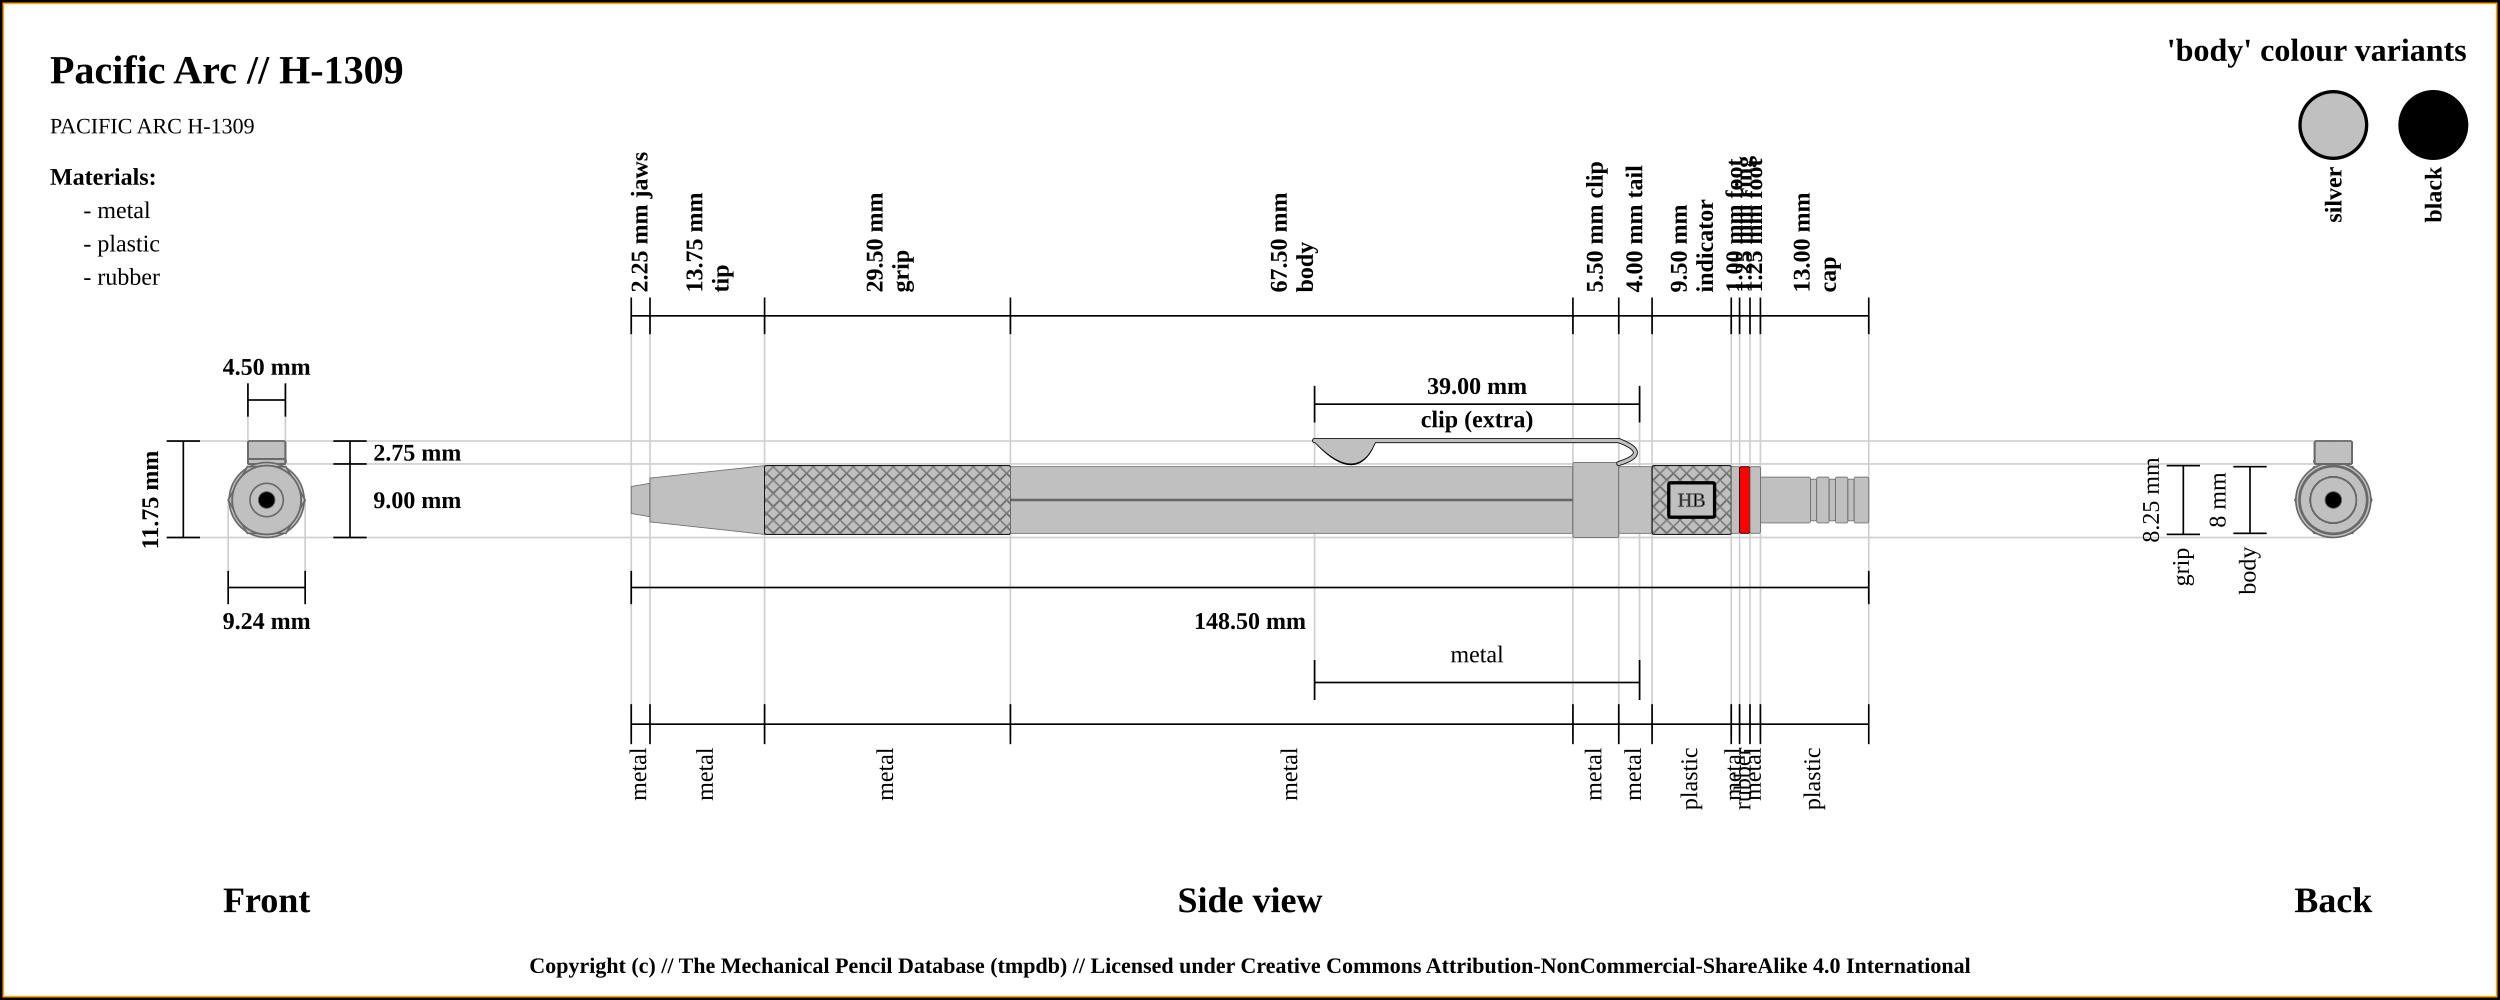
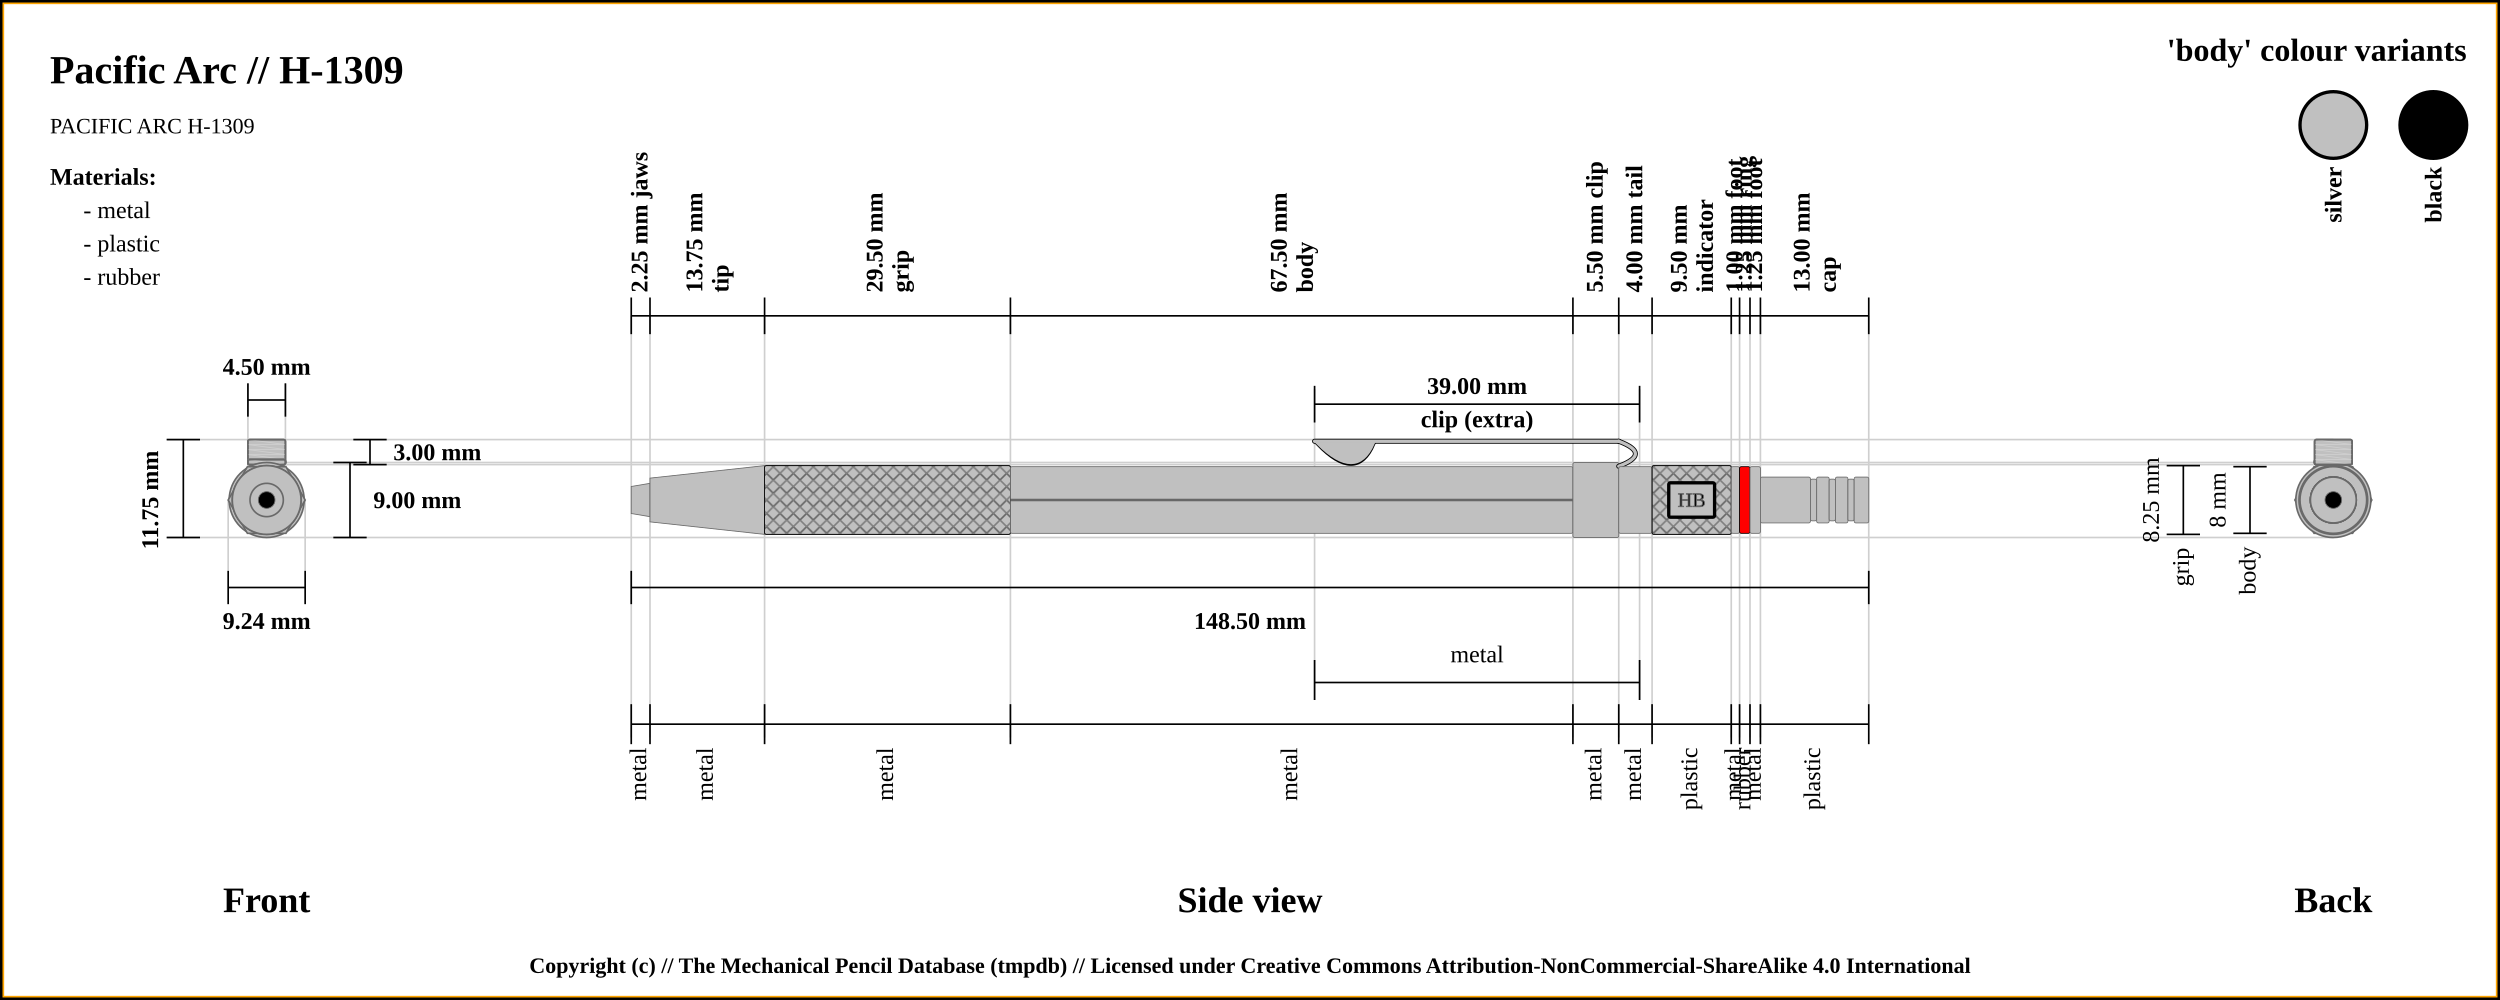
<svg xmlns="http://www.w3.org/2000/svg" width="1500" height="600">
  <pattern id="diagonalHatch" patternUnits="userSpaceOnUse" width="8" height="8">
    <rect width="6" height="6" fill="none" />
    <path stroke="dimgray" stroke-linecap="round" stroke-width="1" d="M 4,4 L 8,8" />
    <path stroke="dimgray" stroke-linecap="round" stroke-width="1" d="M 4,4 L 0,8" />
    <path stroke="gray" stroke-linecap="round" stroke-width="1" d="M 4,4 L 8,0" />
    <path stroke="gray" stroke-linecap="round" stroke-width="1" d="M 4,4 L 0,0" />
  </pattern>
  <rect x="0" y="0" width="1500" height="600" fill="white" stroke="black" stroke-width="4" />
  <rect x="2" y="2" width="1496" height="596" fill="white" stroke="orange" stroke-width="1" />
  <text x="30" y="50" font-size="2.0em" font-weight="bold"> Pacific Arc // H-1309 </text>
  <text x="30" y="80" font-size="1.1em"> PACIFIC ARC H-1309</text>
-   <line x1="100" y1="264.625" x2="1400" y2="264.625" stroke="#cfcfcf" stroke-width="1" />
-   <line x1="160" y1="278.375" x2="1400" y2="278.375" stroke="#cfcfcf" stroke-width="1" />
+   <line x1="100" y1="263.75" x2="1400" y2="263.75" stroke="#cfcfcf" stroke-width="1" />
+   <line x1="160" y1="278.75" x2="1400" y2="278.75" stroke="#cfcfcf" stroke-width="1" />
  <line x1="148.75" y1="230" x2="148.75" y2="300" stroke="#cfcfcf" stroke-width="1" />
  <line x1="171.25" y1="230" x2="171.25" y2="300" stroke="#cfcfcf" stroke-width="1" />
-   <line x1="1400" y1="277.5" x2="1400" y2="277.5" stroke="#cfcfcf" stroke-width="1" />
+   <line x1="160" y1="277.5" x2="1400" y2="277.5" stroke="#cfcfcf" stroke-width="1" />
  <line x1="100" y1="322.5" x2="1400" y2="322.5" stroke="#cfcfcf" stroke-width="1" />
  <line x1="136.906" y1="342.5" x2="136.906" y2="300" stroke="#cfcfcf" stroke-width="1" />
  <line x1="183.094" y1="342.5" x2="183.094" y2="300" stroke="#cfcfcf" stroke-width="1" />
  <line x1="378.75" y1="189.5" x2="378.75" y2="442.5" stroke="#cfcfcf" stroke-width="1" />
  <line x1="390" y1="189.5" x2="390" y2="442.5" stroke="#cfcfcf" stroke-width="1" />
  <line x1="458.75" y1="189.5" x2="458.75" y2="442.5" stroke="#cfcfcf" stroke-width="1" />
  <line x1="606.25" y1="189.5" x2="606.25" y2="442.5" stroke="#cfcfcf" stroke-width="1" />
  <line x1="943.75" y1="189.5" x2="943.75" y2="442.5" stroke="#cfcfcf" stroke-width="1" />
  <line x1="788.75" y1="233.5" x2="788.75" y2="420" stroke="#cfcfcf" stroke-width="1" />
  <line x1="983.75" y1="233.5" x2="983.75" y2="420" stroke="#cfcfcf" stroke-width="1" />
  <line x1="971.25" y1="189.5" x2="971.25" y2="442.5" stroke="#cfcfcf" stroke-width="1" />
  <line x1="991.25" y1="189.5" x2="991.25" y2="442.5" stroke="#cfcfcf" stroke-width="1" />
  <line x1="1038.75" y1="189.5" x2="1038.75" y2="442.5" stroke="#cfcfcf" stroke-width="1" />
  <line x1="1043.75" y1="189.5" x2="1043.75" y2="442.5" stroke="#cfcfcf" stroke-width="1" />
  <line x1="1050" y1="189.5" x2="1050" y2="442.5" stroke="#cfcfcf" stroke-width="1" />
  <line x1="1056.25" y1="189.5" x2="1056.25" y2="442.5" stroke="#cfcfcf" stroke-width="1" />
  <line x1="1121.25" y1="189.5" x2="1121.25" y2="422.5" stroke="#cfcfcf" stroke-width="1" />
-   <line x1="100" y1="264.625" x2="120" y2="264.625" stroke="black" stroke-width="1" />
+   <line x1="100" y1="263.75" x2="120" y2="263.75" stroke="black" stroke-width="1" />
  <line x1="148.75" y1="230" x2="148.75" y2="250" stroke="black" stroke-width="1" />
  <line x1="171.25" y1="230" x2="171.25" y2="250" stroke="black" stroke-width="1" />
  <line x1="148.75" y1="240" x2="171.25" y2="240" stroke="black" stroke-width="1" />
  <text x="160" y="220" font-size="1.2em" font-weight="bold" text-anchor="middle" dominant-baseline="central">4.50 mm</text>
  <line x1="100" y1="322.5" x2="120" y2="322.5" stroke="black" stroke-width="1" />
-   <line x1="110" y1="264.625" x2="110" y2="322.5" stroke="black" stroke-width="1" />
-   <line x1="200" y1="264.625" x2="220" y2="264.625" stroke="black" stroke-width="1" />
-   <line x1="200" y1="278.375" x2="220" y2="278.375" stroke="black" stroke-width="1" />
-   <line x1="210" y1="264.625" x2="210" y2="278.375" stroke="black" stroke-width="1" />
-   <text x="224" y="271.5" font-size="1.2em" font-weight="bold" text-anchor="start" dominant-baseline="central">2.75 mm</text>
+   <line x1="110" y1="263.75" x2="110" y2="322.5" stroke="black" stroke-width="1" />
+   <line x1="212" y1="263.75" x2="232" y2="263.75" stroke="black" stroke-width="1" />
+   <line x1="212" y1="278.75" x2="232" y2="278.75" stroke="black" stroke-width="1" />
+   <line x1="222" y1="263.75" x2="222" y2="278.75" stroke="black" stroke-width="1" />
+   <text x="236" y="271.25" font-size="1.2em" font-weight="bold" text-anchor="start" dominant-baseline="central">3.00 mm</text>
+   <line x1="200" y1="277.5" x2="220" y2="277.5" stroke="black" stroke-width="1" />
  <line x1="200" y1="322.5" x2="220" y2="322.5" stroke="black" stroke-width="1" />
  <line x1="210" y1="322.5" x2="210" y2="277.5" stroke="black" stroke-width="1" />
  <text x="224" y="300" font-size="1.2em" font-weight="bold" text-anchor="start" dominant-baseline="central">9.00 mm</text>
  <text x="90" y="300" transform="rotate(-90, 90, 300)" font-size="1.2em" font-weight="bold" text-anchor="middle" dominant-baseline="central">11.75 mm</text>
  <text x="160" y="540" font-size="1.8em" font-weight="bold" text-anchor="middle" dominant-baseline="central">Front</text>
  <line x1="136.906" y1="352.5" x2="183.094" y2="352.5" stroke="black" stroke-width="1" />
  <line x1="136.906" y1="342.5" x2="136.906" y2="362.5" stroke="black" stroke-width="1" />
  <line x1="183.094" y1="342.5" x2="183.094" y2="362.5" stroke="black" stroke-width="1" />
  <text x="160" y="372.5" font-size="1.2em" font-weight="bold" text-anchor="middle" dominant-baseline="central">9.24 mm</text>
  <line x1="378.75" y1="178.5" x2="378.75" y2="200.5" stroke="black" stroke-width="1" />
  <text x="384.375" y="175.5" transform="rotate(-90, 384.375, 175.5)" font-size="1.2em" font-weight="bold" dominant-baseline="middle">2.25 mm jaws</text>
  <line x1="390" y1="178.5" x2="390" y2="200.5" stroke="black" stroke-width="1" />
  <text x="421.375" y="175.5" transform="rotate(-90, 421.375, 175.5)" font-size="1.2em" font-weight="bold" dominant-baseline="auto">13.75 mm</text>
  <text x="427.375" y="175.5" transform="rotate(-90, 427.375, 175.5)" font-size="1.2em" font-weight="bold" dominant-baseline="hanging">tip</text>
  <line x1="458.75" y1="178.5" x2="458.75" y2="200.5" stroke="black" stroke-width="1" />
  <text x="529.5" y="175.5" transform="rotate(-90, 529.5, 175.5)" font-size="1.2em" font-weight="bold" dominant-baseline="auto">29.50 mm</text>
  <text x="535.5" y="175.5" transform="rotate(-90, 535.5, 175.5)" font-size="1.2em" font-weight="bold" dominant-baseline="hanging">grip</text>
  <line x1="606.25" y1="178.5" x2="606.25" y2="200.5" stroke="black" stroke-width="1" />
  <text x="772" y="175.5" transform="rotate(-90, 772, 175.5)" font-size="1.2em" font-weight="bold" dominant-baseline="auto">67.50 mm</text>
  <text x="778" y="175.5" transform="rotate(-90, 778, 175.5)" font-size="1.2em" font-weight="bold" dominant-baseline="hanging">body</text>
  <line x1="943.75" y1="178.5" x2="943.75" y2="200.5" stroke="black" stroke-width="1" />
  <text x="957.5" y="175.5" transform="rotate(-90, 957.5, 175.5)" font-size="1.2em" font-weight="bold" dominant-baseline="middle">5.50 mm clip</text>
  <line x1="788.75" y1="253.5" x2="788.75" y2="231.5" stroke="black" stroke-width="1" />
  <line x1="788.75" y1="420" x2="788.75" y2="396" stroke="black" stroke-width="1" />
  <line x1="983.75" y1="396" x2="983.75" y2="420" stroke="black" stroke-width="1" />
  <line x1="983.75" y1="253.5" x2="983.75" y2="231.5" stroke="black" stroke-width="1" />
  <line x1="788.75" y1="242.5" x2="983.75" y2="242.5" stroke="black" stroke-width="1" />
  <line x1="788.75" y1="409.5" x2="983.75" y2="409.5" stroke="black" stroke-width="1" />
  <text x="886.25" y="392.5" font-size="1.2em" text-anchor="middle" dominant-baseline="central">metal</text>
  <text x="886.25" y="231.5" font-size="1.2em" font-weight="bold" text-anchor="middle" dominant-baseline="central">39.00 mm</text>
  <text x="886.25" y="251.5" font-size="1.2em" font-weight="bold" text-anchor="middle" dominant-baseline="central">clip (extra)</text>
  <line x1="971.25" y1="178.5" x2="971.25" y2="200.5" stroke="black" stroke-width="1" />
  <text x="981.25" y="175.5" transform="rotate(-90, 981.25, 175.5)" font-size="1.2em" font-weight="bold" dominant-baseline="middle">4.00 mm tail</text>
  <line x1="991.25" y1="178.5" x2="991.25" y2="200.5" stroke="black" stroke-width="1" />
  <text x="1012" y="175.5" transform="rotate(-90, 1012, 175.5)" font-size="1.2em" font-weight="bold" dominant-baseline="auto">9.50 mm</text>
  <text x="1018" y="175.5" transform="rotate(-90, 1018, 175.5)" font-size="1.2em" font-weight="bold" dominant-baseline="hanging">indicator</text>
  <line x1="1038.75" y1="178.5" x2="1038.75" y2="200.5" stroke="black" stroke-width="1" />
  <text x="1041.25" y="175.5" transform="rotate(-90, 1041.25, 175.5)" font-size="1.2em" font-weight="bold" dominant-baseline="middle">1.00 mm foot</text>
  <line x1="1043.75" y1="178.5" x2="1043.75" y2="200.5" stroke="black" stroke-width="1" />
  <text x="1046.875" y="175.5" transform="rotate(-90, 1046.875, 175.5)" font-size="1.2em" font-weight="bold" dominant-baseline="middle">1.25 mm ring</text>
  <line x1="1050" y1="178.5" x2="1050" y2="200.5" stroke="black" stroke-width="1" />
  <text x="1053.125" y="175.5" transform="rotate(-90, 1053.125, 175.5)" font-size="1.2em" font-weight="bold" dominant-baseline="middle">1.25 mm foot</text>
  <line x1="1056.25" y1="178.5" x2="1056.25" y2="200.5" stroke="black" stroke-width="1" />
  <text x="1085.75" y="175.5" transform="rotate(-90, 1085.75, 175.5)" font-size="1.2em" font-weight="bold" dominant-baseline="auto">13.00 mm</text>
  <text x="1091.75" y="175.5" transform="rotate(-90, 1091.75, 175.5)" font-size="1.2em" font-weight="bold" dominant-baseline="hanging">cap</text>
  <line x1="1121.25" y1="200.5" x2="1121.25" y2="178.5" stroke="black" stroke-width="1" />
  <line x1="378.75" y1="189.5" x2="1121.25" y2="189.5" stroke="black" stroke-width="1" />
  <line x1="378.75" y1="352.5" x2="1121.25" y2="352.5" stroke="black" stroke-width="1" />
  <line x1="378.75" y1="342.5" x2="378.75" y2="362.5" stroke="black" stroke-width="1" />
  <line x1="1121.25" y1="342.5" x2="1121.25" y2="362.5" stroke="black" stroke-width="1" />
  <text x="750" y="372.5" font-size="1.2em" font-weight="bold" text-anchor="middle" dominant-baseline="central">148.50 mm</text>
  <text x="750" y="540" font-size="1.8em" font-weight="bold" text-anchor="middle" dominant-baseline="central">Side view</text>
  <text x="1400" y="540" font-size="1.8em" font-weight="bold" text-anchor="middle" dominant-baseline="central">Back</text>
  <line x1="378.75" y1="422.5" x2="378.75" y2="446.5" stroke="black" stroke-width="1" />
  <text x="384.375" y="448.5" transform="rotate(-90, 384.375, 448.5)" font-size="1.2em" text-anchor="end" dominant-baseline="middle">metal</text>
  <line x1="390" y1="422.5" x2="390" y2="446.5" stroke="black" stroke-width="1" />
  <text x="424.375" y="448.5" transform="rotate(-90, 424.375, 448.5)" font-size="1.2em" text-anchor="end" dominant-baseline="middle">metal</text>
  <line x1="1300" y1="279.375" x2="1320" y2="279.375" stroke="black" stroke-width="1" />
  <line x1="1300" y1="320.625" x2="1320" y2="320.625" stroke="black" stroke-width="1" />
  <line x1="1310" y1="320.625" x2="1310" y2="279.375" stroke="black" stroke-width="1" />
  <text x="1292" y="300" transform="rotate(-90, 1292, 300)" font-size="1.2em" text-anchor="middle" dominant-baseline="middle">8.25 mm</text>
  <text x="1310" y="328.625" transform="rotate(-90, 1310, 328.625)" font-size="1.2em" text-anchor="end" dominant-baseline="middle">grip</text>
  <line x1="458.75" y1="422.5" x2="458.75" y2="446.5" stroke="black" stroke-width="1" />
  <text x="532.5" y="448.5" transform="rotate(-90, 532.5, 448.5)" font-size="1.2em" text-anchor="end" dominant-baseline="middle">metal</text>
  <line x1="1340" y1="280" x2="1360" y2="280" stroke="black" stroke-width="1" />
  <line x1="1340" y1="320" x2="1360" y2="320" stroke="black" stroke-width="1" />
  <line x1="1350" y1="320" x2="1350" y2="280" stroke="black" stroke-width="1" />
  <text x="1332" y="300" transform="rotate(-90, 1332, 300)" font-size="1.2em" text-anchor="middle" dominant-baseline="middle">8 mm</text>
  <text x="1350" y="328" transform="rotate(-90, 1350, 328)" font-size="1.2em" text-anchor="end" dominant-baseline="middle">body</text>
  <line x1="606.25" y1="422.5" x2="606.25" y2="446.5" stroke="black" stroke-width="1" />
  <text x="775" y="448.5" transform="rotate(-90, 775, 448.5)" font-size="1.2em" text-anchor="end" dominant-baseline="middle">metal</text>
  <line x1="943.75" y1="422.5" x2="943.75" y2="446.5" stroke="black" stroke-width="1" />
  <text x="957.5" y="448.5" transform="rotate(-90, 957.5, 448.5)" font-size="1.2em" text-anchor="end" dominant-baseline="middle">metal</text>
  <line x1="971.25" y1="422.5" x2="971.25" y2="446.5" stroke="black" stroke-width="1" />
  <text x="981.25" y="448.5" transform="rotate(-90, 981.25, 448.5)" font-size="1.2em" text-anchor="end" dominant-baseline="middle">metal</text>
  <line x1="991.25" y1="422.5" x2="991.25" y2="446.5" stroke="black" stroke-width="1" />
  <text x="1015" y="448.5" transform="rotate(-90, 1015, 448.5)" font-size="1.2em" text-anchor="end" dominant-baseline="middle">plastic</text>
  <line x1="1038.75" y1="422.5" x2="1038.75" y2="446.5" stroke="black" stroke-width="1" />
  <text x="1041.25" y="448.5" transform="rotate(-90, 1041.25, 448.5)" font-size="1.2em" text-anchor="end" dominant-baseline="middle">metal</text>
  <line x1="1043.75" y1="422.5" x2="1043.75" y2="446.5" stroke="black" stroke-width="1" />
  <text x="1046.875" y="448.5" transform="rotate(-90, 1046.875, 448.5)" font-size="1.2em" text-anchor="end" dominant-baseline="middle">rubber</text>
  <line x1="1050" y1="422.5" x2="1050" y2="446.5" stroke="black" stroke-width="1" />
  <text x="1053.125" y="448.5" transform="rotate(-90, 1053.125, 448.5)" font-size="1.2em" text-anchor="end" dominant-baseline="middle">metal</text>
  <line x1="1056.25" y1="422.5" x2="1056.25" y2="446.5" stroke="black" stroke-width="1" />
  <text x="1088.75" y="448.5" transform="rotate(-90, 1088.75, 448.5)" font-size="1.2em" text-anchor="end" dominant-baseline="middle">plastic</text>
  <line x1="1121.25" y1="422.5" x2="1121.25" y2="446.5" stroke="black" stroke-width="1" />
  <line x1="378.75" y1="434.5" x2="1121.25" y2="434.5" stroke="black" stroke-width="1" />
  <circle r="10" cx="1400" cy="300" stroke="dimgray" stroke-width="1" fill="silver" />
  <circle r="8.125" cx="1400" cy="300" stroke="dimgray" stroke-width="1" fill="silver" />
  <circle r="20.625" cx="1400" cy="300" stroke="dimgray" stroke-width="1" fill="silver" />
  <circle r="13.125" cx="1400" cy="300" stroke="dimgray" stroke-width="1" fill="silver" />
  <circle r="20.625" cx="1400" cy="300" stroke="dimgray" stroke-width="1" fill="silver" />
  <polygon points="1388.453,280 1411.547,280 1423.094,300 1411.547,320 1388.453,320 1376.906,300 " stroke="dimgray" stroke-width="1" fill="silver" />
  <circle r="22.5" cx="1400" cy="300" stroke="dimgray" stroke-width="1" fill="silver" />
-   <rect x="1388.75" y="275.375" width="22.5" height="3" rx="1" ry="1" stroke-width="1.0" stroke="dimgray" fill="silver" />
-   <rect x="1388.75" y="275.375" width="22.5" height="3" rx="1" ry="1" stroke-width="1.0" stroke="dimgray" fill="none" />
-   <rect x="1388.75" y="275.375" width="22.5" height="3" rx="1" ry="1" stroke-width="1.0" stroke="dimgray" fill="silver" />
-   <rect x="1388.75" y="275.375" width="22.5" height="3" rx="1" ry="1" stroke-width="1.0" stroke="dimgray" fill="none" />
-   <rect x="1388.75" y="264.625" width="22.5" height="13.75" rx="1" ry="1" stroke-width="1.0" stroke="dimgray" fill="silver" />
-   <line x1="1388.75" x2="1411.25" y1="264.625" y2="264.625" stroke-width="0.25" stroke="#dfdfdf" />
-   <line x1="1388.75" x2="1411.25" y1="264.625" y2="264.625" stroke-width="0.25" stroke="#dfdfdf" />
-   <line x1="1388.75" x2="1411.25" y1="264.625" y2="264.625" stroke-width="0.25" stroke="#dfdfdf" />
-   <line x1="1388.75" x2="1411.25" y1="264.625" y2="264.625" stroke-width="0.25" stroke="#dfdfdf" />
-   <rect x="1388.75" y="264.625" width="22.5" height="13.75" rx="1" ry="1" stroke-width="1.0" stroke="dimgray" fill="none" />
+   <rect x="1388.75" y="275.75" width="22.5" height="3" rx="1" ry="1" stroke-width="1.0" stroke="dimgray" fill="silver" />
+   <line x1="1388.75" x2="1411.25" y1="275.75" y2="278.75" stroke-width="0.5" stroke="#cfcfcf" />
+   <rect x="1388.75" y="275.75" width="22.5" height="3" rx="1" ry="1" stroke-width="1.0" stroke="dimgray" fill="none" />
+   <rect x="1388.75" y="275.75" width="22.5" height="3" rx="1" ry="1" stroke-width="1.0" stroke="dimgray" fill="silver" />
+   <line x1="1388.75" x2="1411.25" y1="275.75" y2="278.75" stroke-width="0.5" stroke="#cfcfcf" />
+   <rect x="1388.75" y="275.75" width="22.5" height="3" rx="1" ry="1" stroke-width="1.0" stroke="dimgray" fill="none" />
+   <rect x="1388.75" y="263.75" width="22.5" height="15" rx="1" ry="1" stroke-width="1.0" stroke="dimgray" fill="silver" />
+   <line x1="1388.75" x2="1411.25" y1="263.75" y2="266.75" stroke-width="0.5" stroke="#cfcfcf" />
+   <line x1="1388.75" x2="1411.25" y1="266.75" y2="266.75" stroke-width="0.5" stroke="#cfcfcf" />
+   <line x1="1388.75" x2="1411.25" y1="266.75" y2="269.75" stroke-width="0.5" stroke="#cfcfcf" />
+   <line x1="1388.75" x2="1411.25" y1="269.75" y2="269.75" stroke-width="0.5" stroke="#cfcfcf" />
+   <line x1="1388.75" x2="1411.25" y1="269.75" y2="272.75" stroke-width="0.5" stroke="#cfcfcf" />
+   <line x1="1388.75" x2="1411.25" y1="272.75" y2="272.75" stroke-width="0.5" stroke="#cfcfcf" />
+   <line x1="1388.75" x2="1411.25" y1="272.75" y2="275.75" stroke-width="0.5" stroke="#cfcfcf" />
+   <line x1="1388.75" x2="1411.25" y1="275.75" y2="275.75" stroke-width="0.5" stroke="#cfcfcf" />
+   <line x1="1388.75" x2="1411.25" y1="275.75" y2="278.75" stroke-width="0.5" stroke="#cfcfcf" />
+   <rect x="1388.75" y="263.75" width="22.5" height="15" rx="1" ry="1" stroke-width="1.0" stroke="dimgray" fill="none" />
  <circle r="20" cx="1400" cy="300" stroke="dimgray" stroke-width="1" fill="silver" />
  <circle r="20.625" cx="1400" cy="300" stroke="dimgray" stroke-width="1" fill="silver" />
  <circle r="20" cx="1400" cy="300" stroke="dimgray" stroke-width="1" fill="silver" />
  <circle r="20" cx="1400" cy="300" stroke="dimgray" stroke-width="1" fill="red" />
  <circle r="20" cx="1400" cy="300" stroke="dimgray" stroke-width="1" fill="silver" />
  <circle r="13.75" cx="1400" cy="300" stroke="dimgray" stroke-width="1" fill="silver" />
  <circle r="12.5" cx="1400" cy="300" stroke="dimgray" stroke-width="1" fill="silver" />
  <circle r="13.75" cx="1400" cy="300" stroke="dimgray" stroke-width="1" fill="silver" />
  <circle r="12.5" cx="1400" cy="300" stroke="dimgray" stroke-width="1" fill="silver" />
  <circle r="13.75" cx="1400" cy="300" stroke="dimgray" stroke-width="1" fill="silver" />
  <circle r="12.5" cx="1400" cy="300" stroke="dimgray" stroke-width="1" fill="silver" />
  <circle r="13.75" cx="1400" cy="300" stroke="dimgray" stroke-width="1" fill="silver" />
  <circle cx="1400" cy="300" r="5" stroke="dimgray" stroke-width="0.5" fill="black" />
  <circle r="13.75" cx="160" cy="300" stroke="dimgray" stroke-width="1" fill="silver" />
  <circle r="12.5" cx="160" cy="300" stroke="dimgray" stroke-width="1" fill="silver" />
  <circle r="13.75" cx="160" cy="300" stroke="dimgray" stroke-width="1" fill="silver" />
  <circle r="12.5" cx="160" cy="300" stroke="dimgray" stroke-width="1" fill="silver" />
  <circle r="13.75" cx="160" cy="300" stroke="dimgray" stroke-width="1" fill="silver" />
  <circle r="12.5" cx="160" cy="300" stroke="dimgray" stroke-width="1" fill="silver" />
  <circle r="13.75" cx="160" cy="300" stroke="dimgray" stroke-width="1" fill="silver" />
  <circle r="20" cx="160" cy="300" stroke="dimgray" stroke-width="1" fill="silver" />
  <circle r="20" cx="160" cy="300" stroke="dimgray" stroke-width="1" fill="red" />
  <circle r="20" cx="160" cy="300" stroke="dimgray" stroke-width="1" fill="silver" />
  <circle r="20.625" cx="160" cy="300" stroke="dimgray" stroke-width="1" fill="silver" />
  <circle r="20" cx="160" cy="300" stroke="dimgray" stroke-width="1" fill="silver" />
-   <rect x="148.75" y="264.625" width="22.5" height="13.75" rx="1" ry="1" stroke-width="1.0" stroke="dimgray" fill="silver" />
-   <line x1="148.75" x2="171.25" y1="264.625" y2="264.625" stroke-width="0.25" stroke="#dfdfdf" />
-   <line x1="148.75" x2="171.25" y1="264.625" y2="264.625" stroke-width="0.25" stroke="#dfdfdf" />
-   <line x1="148.75" x2="171.25" y1="264.625" y2="264.625" stroke-width="0.25" stroke="#dfdfdf" />
-   <line x1="148.75" x2="171.25" y1="264.625" y2="264.625" stroke-width="0.25" stroke="#dfdfdf" />
-   <rect x="148.75" y="264.625" width="22.5" height="13.75" rx="1" ry="1" stroke-width="1.0" stroke="dimgray" fill="none" />
-   <rect x="148.75" y="275.375" width="22.5" height="3" rx="1" ry="1" stroke-width="1.0" stroke="dimgray" fill="silver" />
-   <rect x="148.75" y="275.375" width="22.5" height="3" rx="1" ry="1" stroke-width="1.0" stroke="dimgray" fill="none" />
-   <rect x="148.75" y="275.375" width="22.5" height="3" rx="1" ry="1" stroke-width="1.0" stroke="dimgray" fill="silver" />
-   <rect x="148.75" y="275.375" width="22.5" height="3" rx="1" ry="1" stroke-width="1.0" stroke="dimgray" fill="none" />
+   <rect x="148.75" y="263.75" width="22.5" height="15" rx="1" ry="1" stroke-width="1.0" stroke="dimgray" fill="silver" />
+   <line x1="148.75" x2="171.25" y1="263.75" y2="266.75" stroke-width="0.5" stroke="#cfcfcf" />
+   <line x1="148.75" x2="171.25" y1="266.75" y2="266.75" stroke-width="0.5" stroke="#cfcfcf" />
+   <line x1="148.75" x2="171.25" y1="266.75" y2="269.75" stroke-width="0.5" stroke="#cfcfcf" />
+   <line x1="148.75" x2="171.25" y1="269.75" y2="269.75" stroke-width="0.5" stroke="#cfcfcf" />
+   <line x1="148.75" x2="171.25" y1="269.75" y2="272.75" stroke-width="0.5" stroke="#cfcfcf" />
+   <line x1="148.75" x2="171.25" y1="272.75" y2="272.75" stroke-width="0.5" stroke="#cfcfcf" />
+   <line x1="148.75" x2="171.25" y1="272.75" y2="275.75" stroke-width="0.5" stroke="#cfcfcf" />
+   <line x1="148.75" x2="171.25" y1="275.75" y2="275.75" stroke-width="0.5" stroke="#cfcfcf" />
+   <line x1="148.75" x2="171.25" y1="275.75" y2="278.75" stroke-width="0.5" stroke="#cfcfcf" />
+   <rect x="148.75" y="263.75" width="22.5" height="15" rx="1" ry="1" stroke-width="1.0" stroke="dimgray" fill="none" />
+   <rect x="148.75" y="275.75" width="22.5" height="3" rx="1" ry="1" stroke-width="1.0" stroke="dimgray" fill="silver" />
+   <line x1="148.75" x2="171.25" y1="275.75" y2="278.75" stroke-width="0.5" stroke="#cfcfcf" />
+   <rect x="148.75" y="275.75" width="22.5" height="3" rx="1" ry="1" stroke-width="1.0" stroke="dimgray" fill="none" />
+   <rect x="148.75" y="275.75" width="22.5" height="3" rx="1" ry="1" stroke-width="1.0" stroke="dimgray" fill="silver" />
+   <line x1="148.75" x2="171.25" y1="275.75" y2="278.75" stroke-width="0.5" stroke="#cfcfcf" />
+   <rect x="148.75" y="275.75" width="22.5" height="3" rx="1" ry="1" stroke-width="1.0" stroke="dimgray" fill="none" />
  <circle r="22.5" cx="160" cy="300" stroke="dimgray" stroke-width="1" fill="silver" />
  <polygon points="148.453,280 171.547,280 183.094,300 171.547,320 148.453,320 136.906,300 " stroke="dimgray" stroke-width="1" fill="silver" />
  <circle r="20.625" cx="160" cy="300" stroke="dimgray" stroke-width="1" fill="silver" />
  <circle r="13.125" cx="160" cy="300" stroke="dimgray" stroke-width="1" fill="silver" />
  <circle r="20.625" cx="160" cy="300" stroke="dimgray" stroke-width="1" fill="silver" />
  <circle r="8.125" cx="160" cy="300" stroke="dimgray" stroke-width="1" fill="silver" />
  <circle r="10" cx="160" cy="300" stroke="dimgray" stroke-width="1" fill="silver" />
  <circle cx="160" cy="300" r="5" stroke="dimgray" stroke-width="0.5" fill="black" />
  <path d="M378.75 291.875 L390 290 L390 310 L378.75 308.125 Z" stroke-width="0.5" stroke="dimgray" fill="silver" />
  <path d="M390 286.875 L458.75 279.375 L458.75 320.625 L390 313.125 Z" stroke-width="0.5" stroke="dimgray" fill="silver" />
  <rect x="458.75" y="279.375" width="147.5" height="41.25" rx="1" ry="1" stroke-width="0.5" stroke="dimgray" fill="silver" />
  <rect x="458.75" y="279.375" width="147.5" height="41.25" rx="1" ry="1" stroke-width="0.5" stroke="black" fill="url(#diagonalHatch)" />
  <rect x="606.25" y="280" width="337.5" height="40" rx="1" ry="1" stroke-width="0.5" stroke="dimgray" fill="silver" />
  <line x1="606.25" y1="300" x2="943.75" y2="300" stroke-width="1.5" stroke="black" fill="none" stroke-opacity="0.5" />
  <line x1="606.25" y1="300" x2="943.75" y2="300" stroke-width="0.5" stroke="gray" fill="none" stroke-opacity="0.5" />
  <rect x="943.75" y="277.5" width="27.5" height="45" rx="1" ry="1" stroke-width="0.5" stroke="dimgray" fill="silver" />
-   <path d="M791 265.875 Q813.75 289.375 823.75 265.875 Z" stroke-width="3" stroke="black" fill="dimgray" stroke-linecap="round" />
-   <line x1="788.75" y1="264.375" x2="971.25" y2="264.375" stroke-width="3" stroke="black" fill="dimgray" stroke-linecap="round" />
- /&gt;<path d="M971.25 264.375 Q991.25 271.875 971.25 278.125" stroke-width="3" stroke="black" fill="none" stroke-linecap="round" />
-   <path d="M791 265.875 Q813.75 288.375 823.75 265.875 Z" stroke-width="2" stroke="silver" fill="silver" stroke-linecap="round" />
-   <line x1="788.75" y1="264.375" x2="971.25" y2="264.375" stroke-width="2" stroke="silver" fill="silver" stroke-linecap="round" />
- /&gt;<path d="M971.25 264.375 Q991.25 271.875 971.25 278.125" stroke-width="2" stroke="silver" fill="none" stroke-linecap="round" />
+   <path d="M791 266.25 Q813.75 289.75 823.75 266.25 Z" stroke-width="3" stroke="black" fill="dimgray" stroke-linecap="round" />
+   <line x1="788.75" y1="264.75" x2="971.25" y2="264.75" stroke-width="3" stroke="black" fill="dimgray" stroke-linecap="round" />
+ /&gt;<path d="M971.25 264.75 Q991.25 272.25 971.25 279.75" stroke-width="3" stroke="black" fill="none" stroke-linecap="round" />
+   <path d="M791 266.25 Q813.75 288.75 823.75 266.25 Z" stroke-width="2" stroke="silver" fill="silver" stroke-linecap="round" />
+   <line x1="788.75" y1="264.75" x2="971.25" y2="264.75" stroke-width="2" stroke="silver" fill="silver" stroke-linecap="round" />
+ /&gt;<path d="M971.25 264.75 Q991.25 272.25 971.25 279.75" stroke-width="2" stroke="silver" fill="none" stroke-linecap="round" />
  <rect x="971.25" y="280" width="20" height="40" rx="1" ry="1" stroke-width="0.5" stroke="dimgray" fill="silver" />
  <rect x="991.25" y="279.375" width="47.5" height="41.25" rx="1" ry="1" stroke-width="0.5" stroke="dimgray" fill="silver" />
  <rect x="991.25" y="279.375" width="47.5" height="41.25" rx="1" ry="1" stroke-width="0.5" stroke="black" fill="url(#diagonalHatch)" />
  <rect x="1001.25" y="289.688" width="27.5" height="20.625" rx="1" ry="1" stroke-width="2" stroke="black" fill="silver" />
  <text x="1015" y="300" text-anchor="middle" dominant-baseline="central">
    <tspan stroke="dimgray" stroke-width="0.5" fill="black" textLength="{this.width * 5 - 24}"> HB</tspan>
  </text>
  <rect x="1038.75" y="280" width="5" height="40" rx="1" ry="1" stroke-width="0.5" stroke="dimgray" fill="silver" />
  <rect x="1043.75" y="280" width="6.25" height="40" rx="1" ry="1" stroke-width="0.5" stroke="black" fill="red" />
  <rect x="1050" y="280" width="6.25" height="40" rx="1" ry="1" stroke-width="0.5" stroke="dimgray" fill="silver" />
  <rect x="1056.25" y="286.25" width="30" height="27.5" rx="1" ry="1" stroke-width="0.5" stroke="dimgray" fill="silver" />
  <rect x="1086.25" y="287.5" width="3.75" height="25" rx="1" ry="1" stroke-width="0.5" stroke="dimgray" fill="silver" />
  <rect x="1090" y="286.25" width="7.5" height="27.5" rx="1" ry="1" stroke-width="0.5" stroke="dimgray" fill="silver" />
  <rect x="1097.5" y="287.5" width="3.75" height="25" rx="1" ry="1" stroke-width="0.5" stroke="dimgray" fill="silver" />
  <rect x="1101.25" y="286.25" width="7.5" height="27.5" rx="1" ry="1" stroke-width="0.5" stroke="dimgray" fill="silver" />
  <rect x="1108.75" y="287.5" width="3.75" height="25" rx="1" ry="1" stroke-width="0.5" stroke="dimgray" fill="silver" />
  <rect x="1112.5" y="286.25" width="8.75" height="27.5" rx="1" ry="1" stroke-width="0.5" stroke="dimgray" fill="silver" />
  <text x="1480" y="30" font-size="1.6em" font-weight="bold" text-anchor="end" dominant-baseline="central">'body' colour variants</text>
  <rect x="1440" y="55" width="40" rx="50%" ry="50%" height="40" stroke="black" stroke-width="2" fill="#000000" />
  <text x="1460" y="100" transform="rotate(-90, 1460, 100)" font-size="1.2em" font-weight="bold" text-anchor="end" dominant-baseline="central">black</text>
  <rect x="1380" y="55" width="40" rx="50%" ry="50%" height="40" stroke="black" stroke-width="2" fill="silver" />
  <text x="1400" y="100" transform="rotate(-90, 1400, 100)" font-size="1.2em" font-weight="bold" text-anchor="end" dominant-baseline="central">silver</text>
  <text x="30" y="106" font-size="1.2em" font-weight="bold" text-anchor="start" dominant-baseline="central">Materials:</text>
  <text x="50" y="126" font-size="1.2em" text-anchor="start" dominant-baseline="central"> - metal</text>
  <text x="50" y="146" font-size="1.2em" text-anchor="start" dominant-baseline="central"> - plastic</text>
  <text x="50" y="166" font-size="1.2em" text-anchor="start" dominant-baseline="central"> - rubber</text>
  <text x="50%" y="580" font-size="1.1em" font-weight="bold" text-anchor="middle" dominant-baseline="middle">Copyright (c) // The Mechanical Pencil Database (tmpdb) // Licensed under Creative Commons Attribution-NonCommercial-ShareAlike 4.0 International</text>
</svg>
